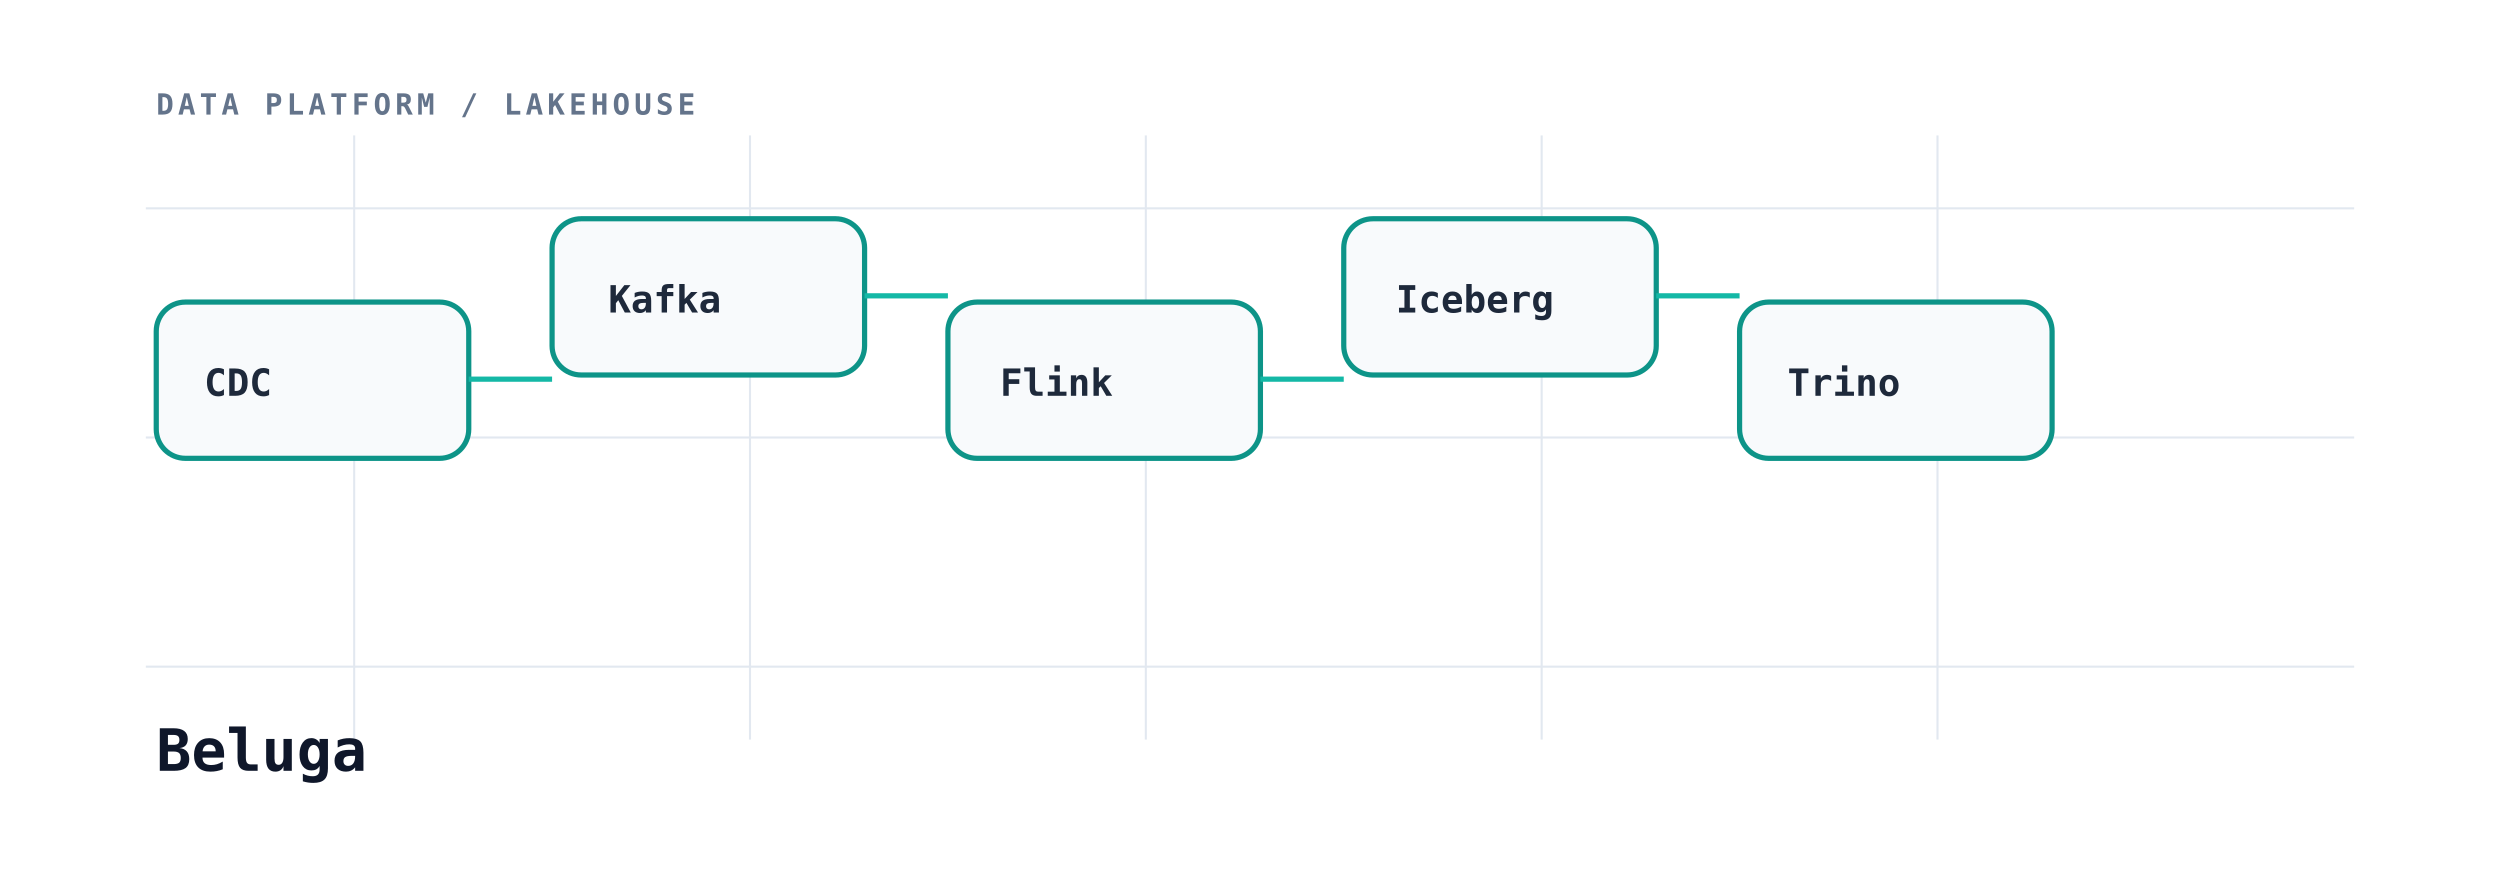
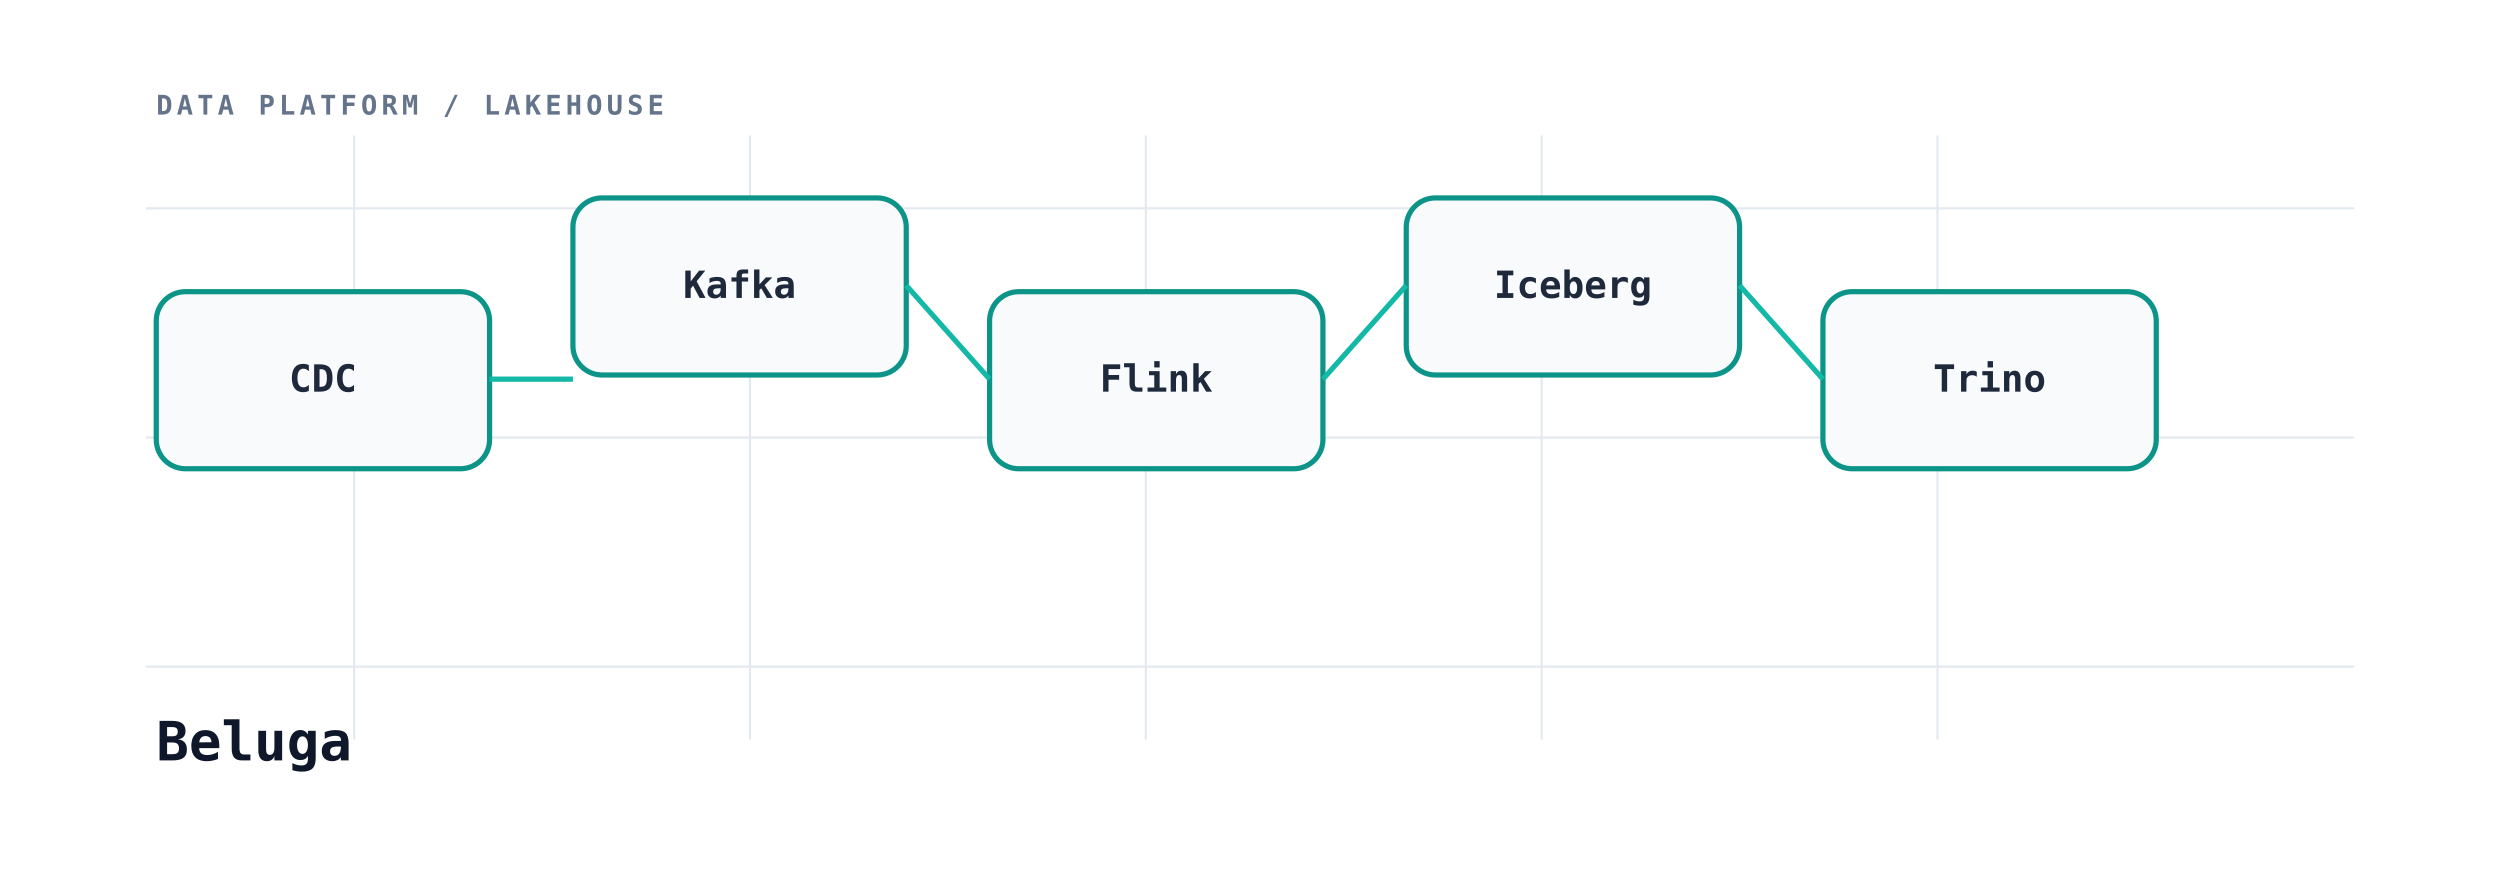
<svg xmlns="http://www.w3.org/2000/svg" viewBox="0 0 1200 420" role="img" aria-labelledby="t d">
  <style>
    .svg-bg { fill: var(--surface, #ffffff); }
    .svg-grid { stroke: var(--border-soft, #e2e8f0); }
    .svg-card { fill: var(--surface-hi, #f8fafc); stroke: var(--accent, #0d9488); }
    .svg-link { stroke: var(--accent, #14b8a6); }
    .svg-text-title { fill: var(--text, #1e293b); }
    .svg-text-sub { fill: var(--text-faint, #64748b); }
    .svg-brand { fill: var(--text, #0f172a); }
    @media (prefers-color-scheme: dark) {
      .svg-bg { fill: var(--surface, #212a36); }
      .svg-grid { stroke: var(--border-soft, #253242); }
      .svg-card { fill: var(--surface-hi, #1a222c); stroke: var(--accent, #2dd4bf); }
      .svg-link { stroke: var(--accent, #5eead4); }
      .svg-text-title { fill: var(--text, #f0f6fc); }
      .svg-text-sub { fill: var(--text-faint, #94a3b8); }
      .svg-brand { fill: var(--text, #f0f6fc); }
    }
  </style>
  <rect width="1200" height="420" rx="24" class="svg-bg" />
  <g class="svg-grid" stroke-width="1">
    <path d="M70 100h1060M70 210h1060M70 320h1060" />
    <path d="M170 65v290M360 65v290M550 65v290M740 65v290M930 65v290" />
  </g>
  <g class="svg-card" stroke-width="2.5">
-     <rect x="75" y="145" width="150" height="75" rx="14" />
-     <rect x="265" y="105" width="150" height="75" rx="14" />
-     <rect x="455" y="145" width="150" height="75" rx="14" />
-     <rect x="645" y="105" width="150" height="75" rx="14" />
-     <rect x="835" y="145" width="150" height="75" rx="14" />
+     <rect x="75" y="140" width="160" height="85" rx="14" />
+     <rect x="275" y="95" width="160" height="85" rx="14" />
+     <rect x="475" y="140" width="160" height="85" rx="14" />
+     <rect x="675" y="95" width="160" height="85" rx="14" />
+     <rect x="875" y="140" width="160" height="85" rx="14" />
  </g>
  <g class="svg-link" fill="none" stroke-width="2.5">
-     <path d="M225 182h40M415 142h40M605 182h40M795 142h40" />
+     <path d="M235 182h40M435 137l40 45M635 182l40-45M835 137l40 45" />
  </g>
  <g font-family="ui-monospace,SFMono-Regular,Menlo,monospace">
-     <text x="75" y="55" font-size="14" font-weight="600" class="svg-text-sub" letter-spacing="2">DATA PLATFORM / LAKEHOUSE</text>
-     <text x="98" y="190" font-size="18" font-weight="700" class="svg-text-title">CDC</text>
-     <text x="292" y="150" font-size="18" font-weight="700" class="svg-text-title">Kafka</text>
-     <text x="480" y="190" font-size="18" font-weight="700" class="svg-text-title">Flink</text>
-     <text x="670" y="150" font-size="18" font-weight="700" class="svg-text-title">Iceberg</text>
-     <text x="858" y="190" font-size="18" font-weight="700" class="svg-text-title">Trino</text>
-     <text x="75" y="370" font-size="28" font-weight="700" class="svg-brand">Beluga</text>
+     <text x="75" y="55" font-size="13" font-weight="600" class="svg-text-sub" letter-spacing="2">DATA PLATFORM / LAKEHOUSE</text>
+     <text x="155" y="188" text-anchor="middle" font-size="18" font-weight="700" class="svg-text-title">CDC</text>
+     <text x="355" y="143" text-anchor="middle" font-size="18" font-weight="700" class="svg-text-title">Kafka</text>
+     <text x="555" y="188" text-anchor="middle" font-size="18" font-weight="700" class="svg-text-title">Flink</text>
+     <text x="755" y="143" text-anchor="middle" font-size="18" font-weight="700" class="svg-text-title">Iceberg</text>
+     <text x="955" y="188" text-anchor="middle" font-size="18" font-weight="700" class="svg-text-title">Trino</text>
+     <text x="75" y="365" font-size="26" font-weight="700" class="svg-brand">Beluga</text>
  </g>
</svg>
